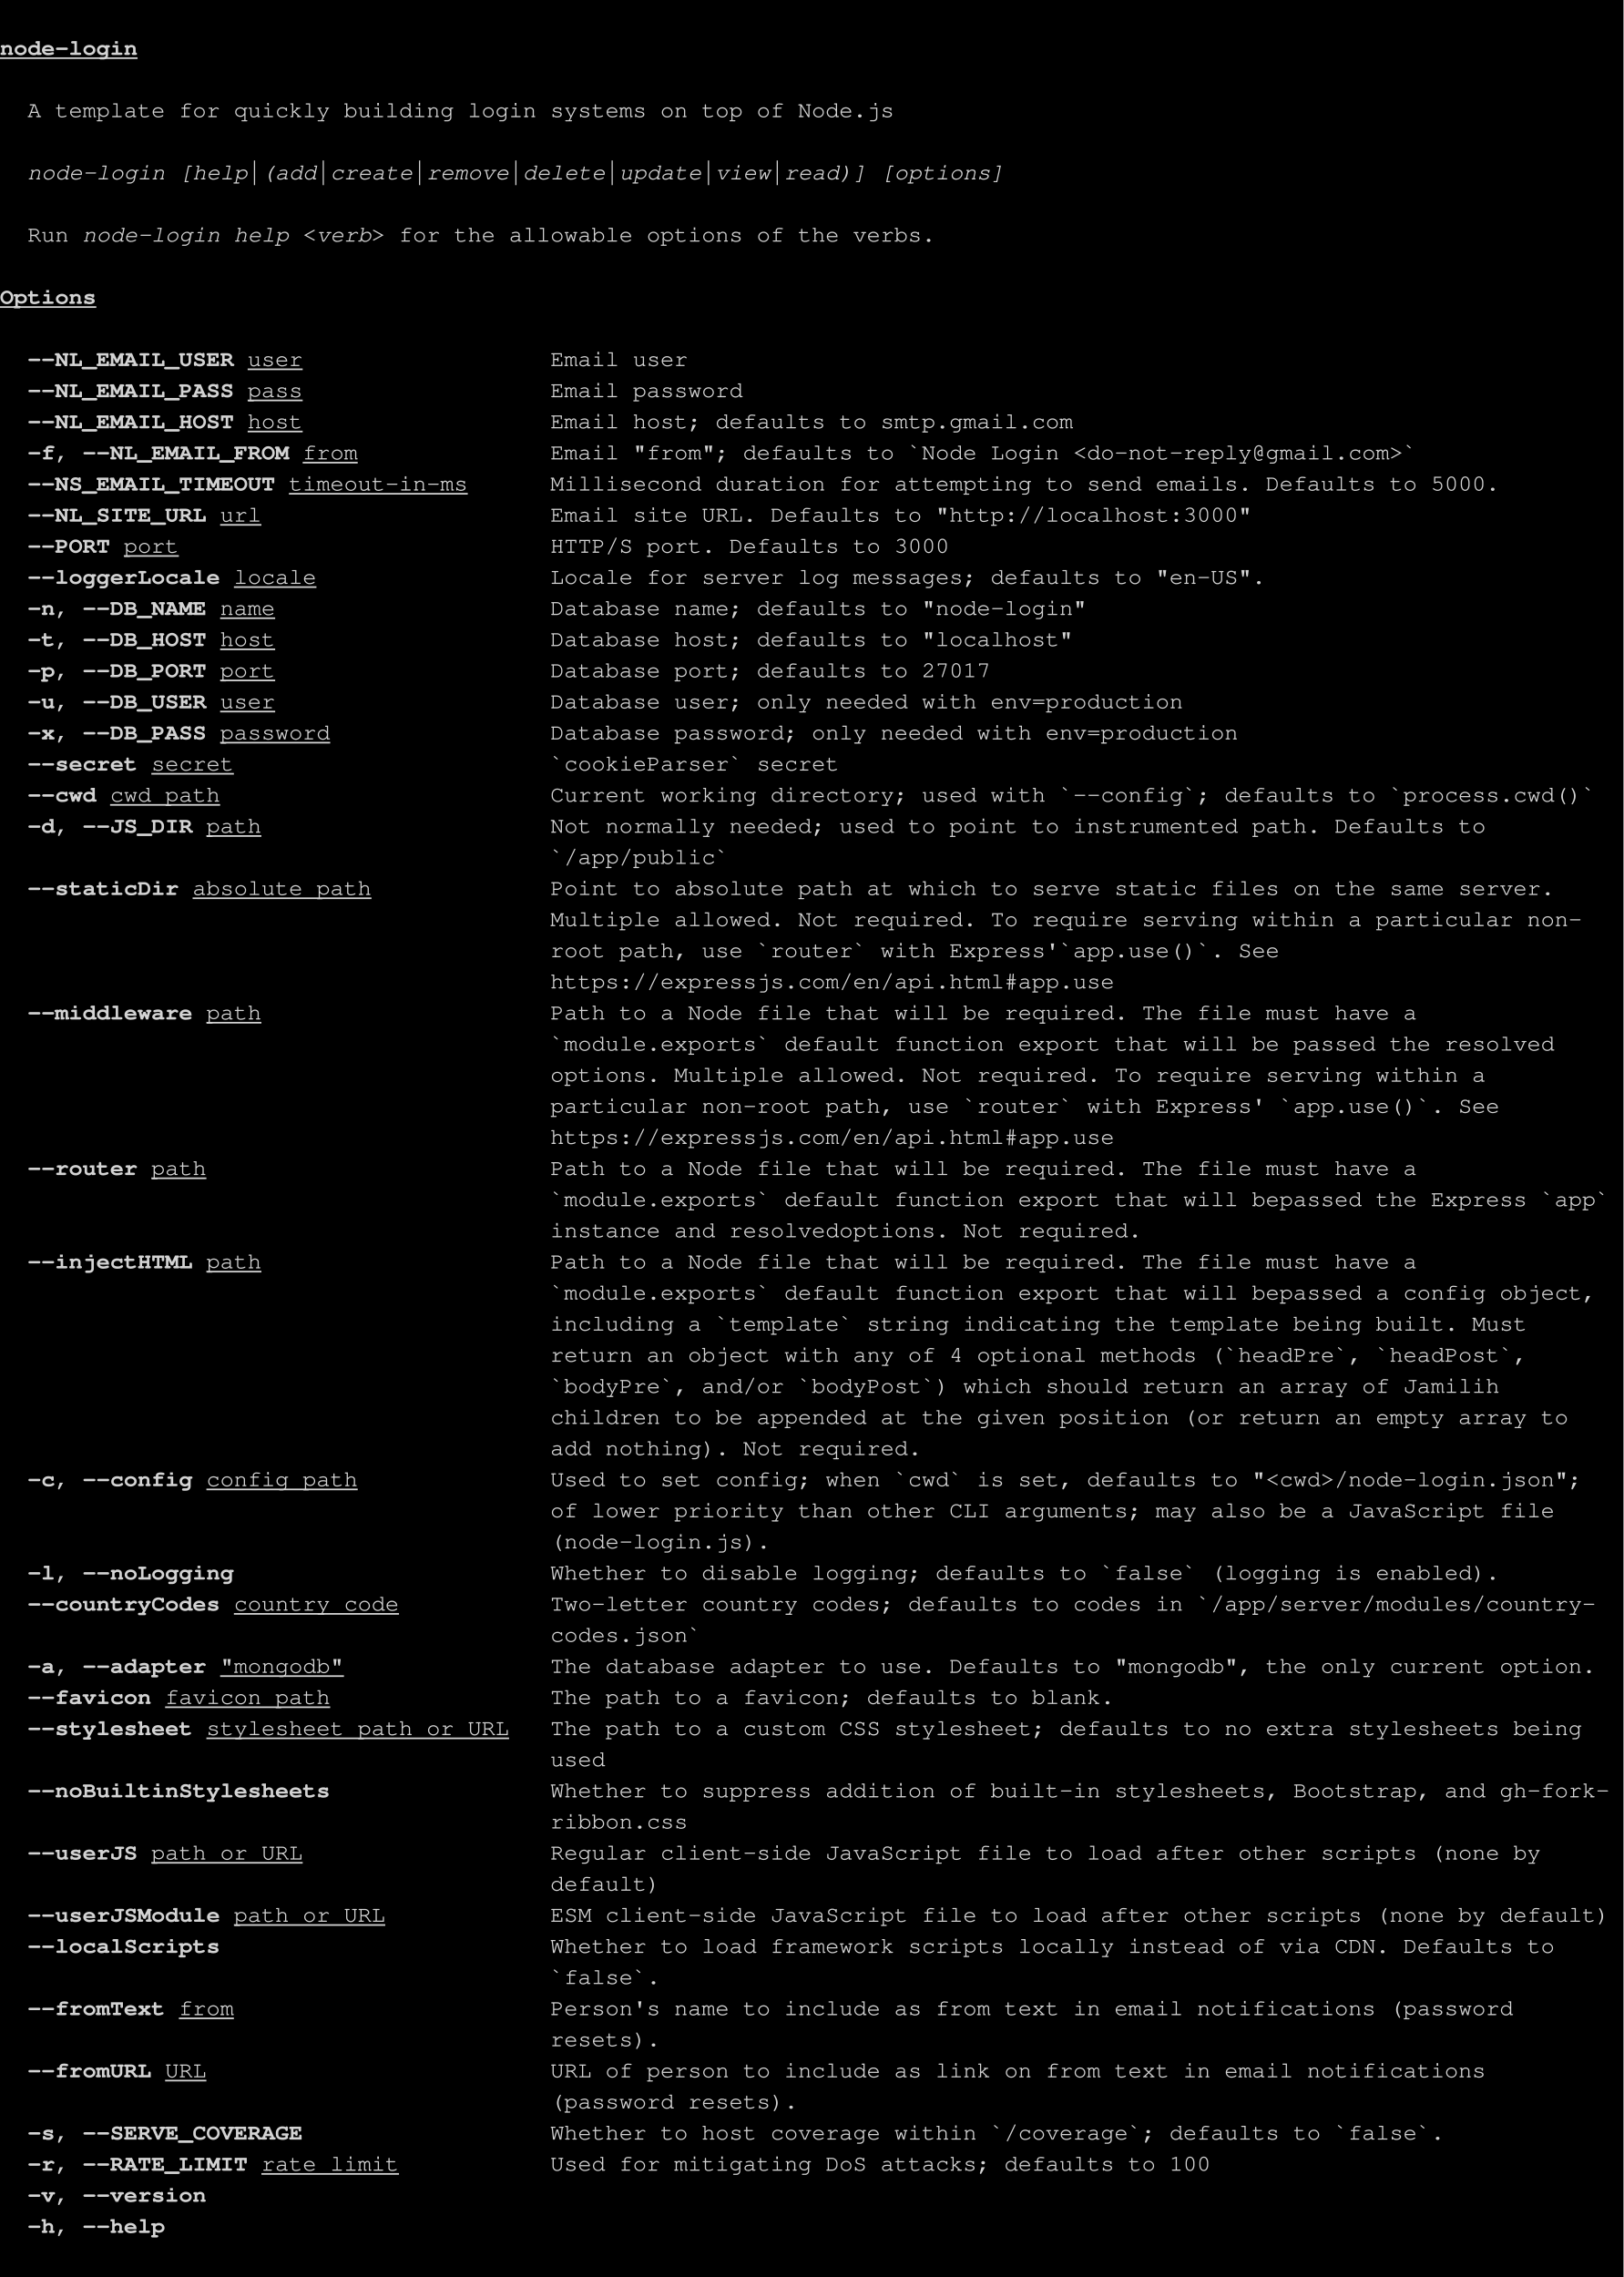
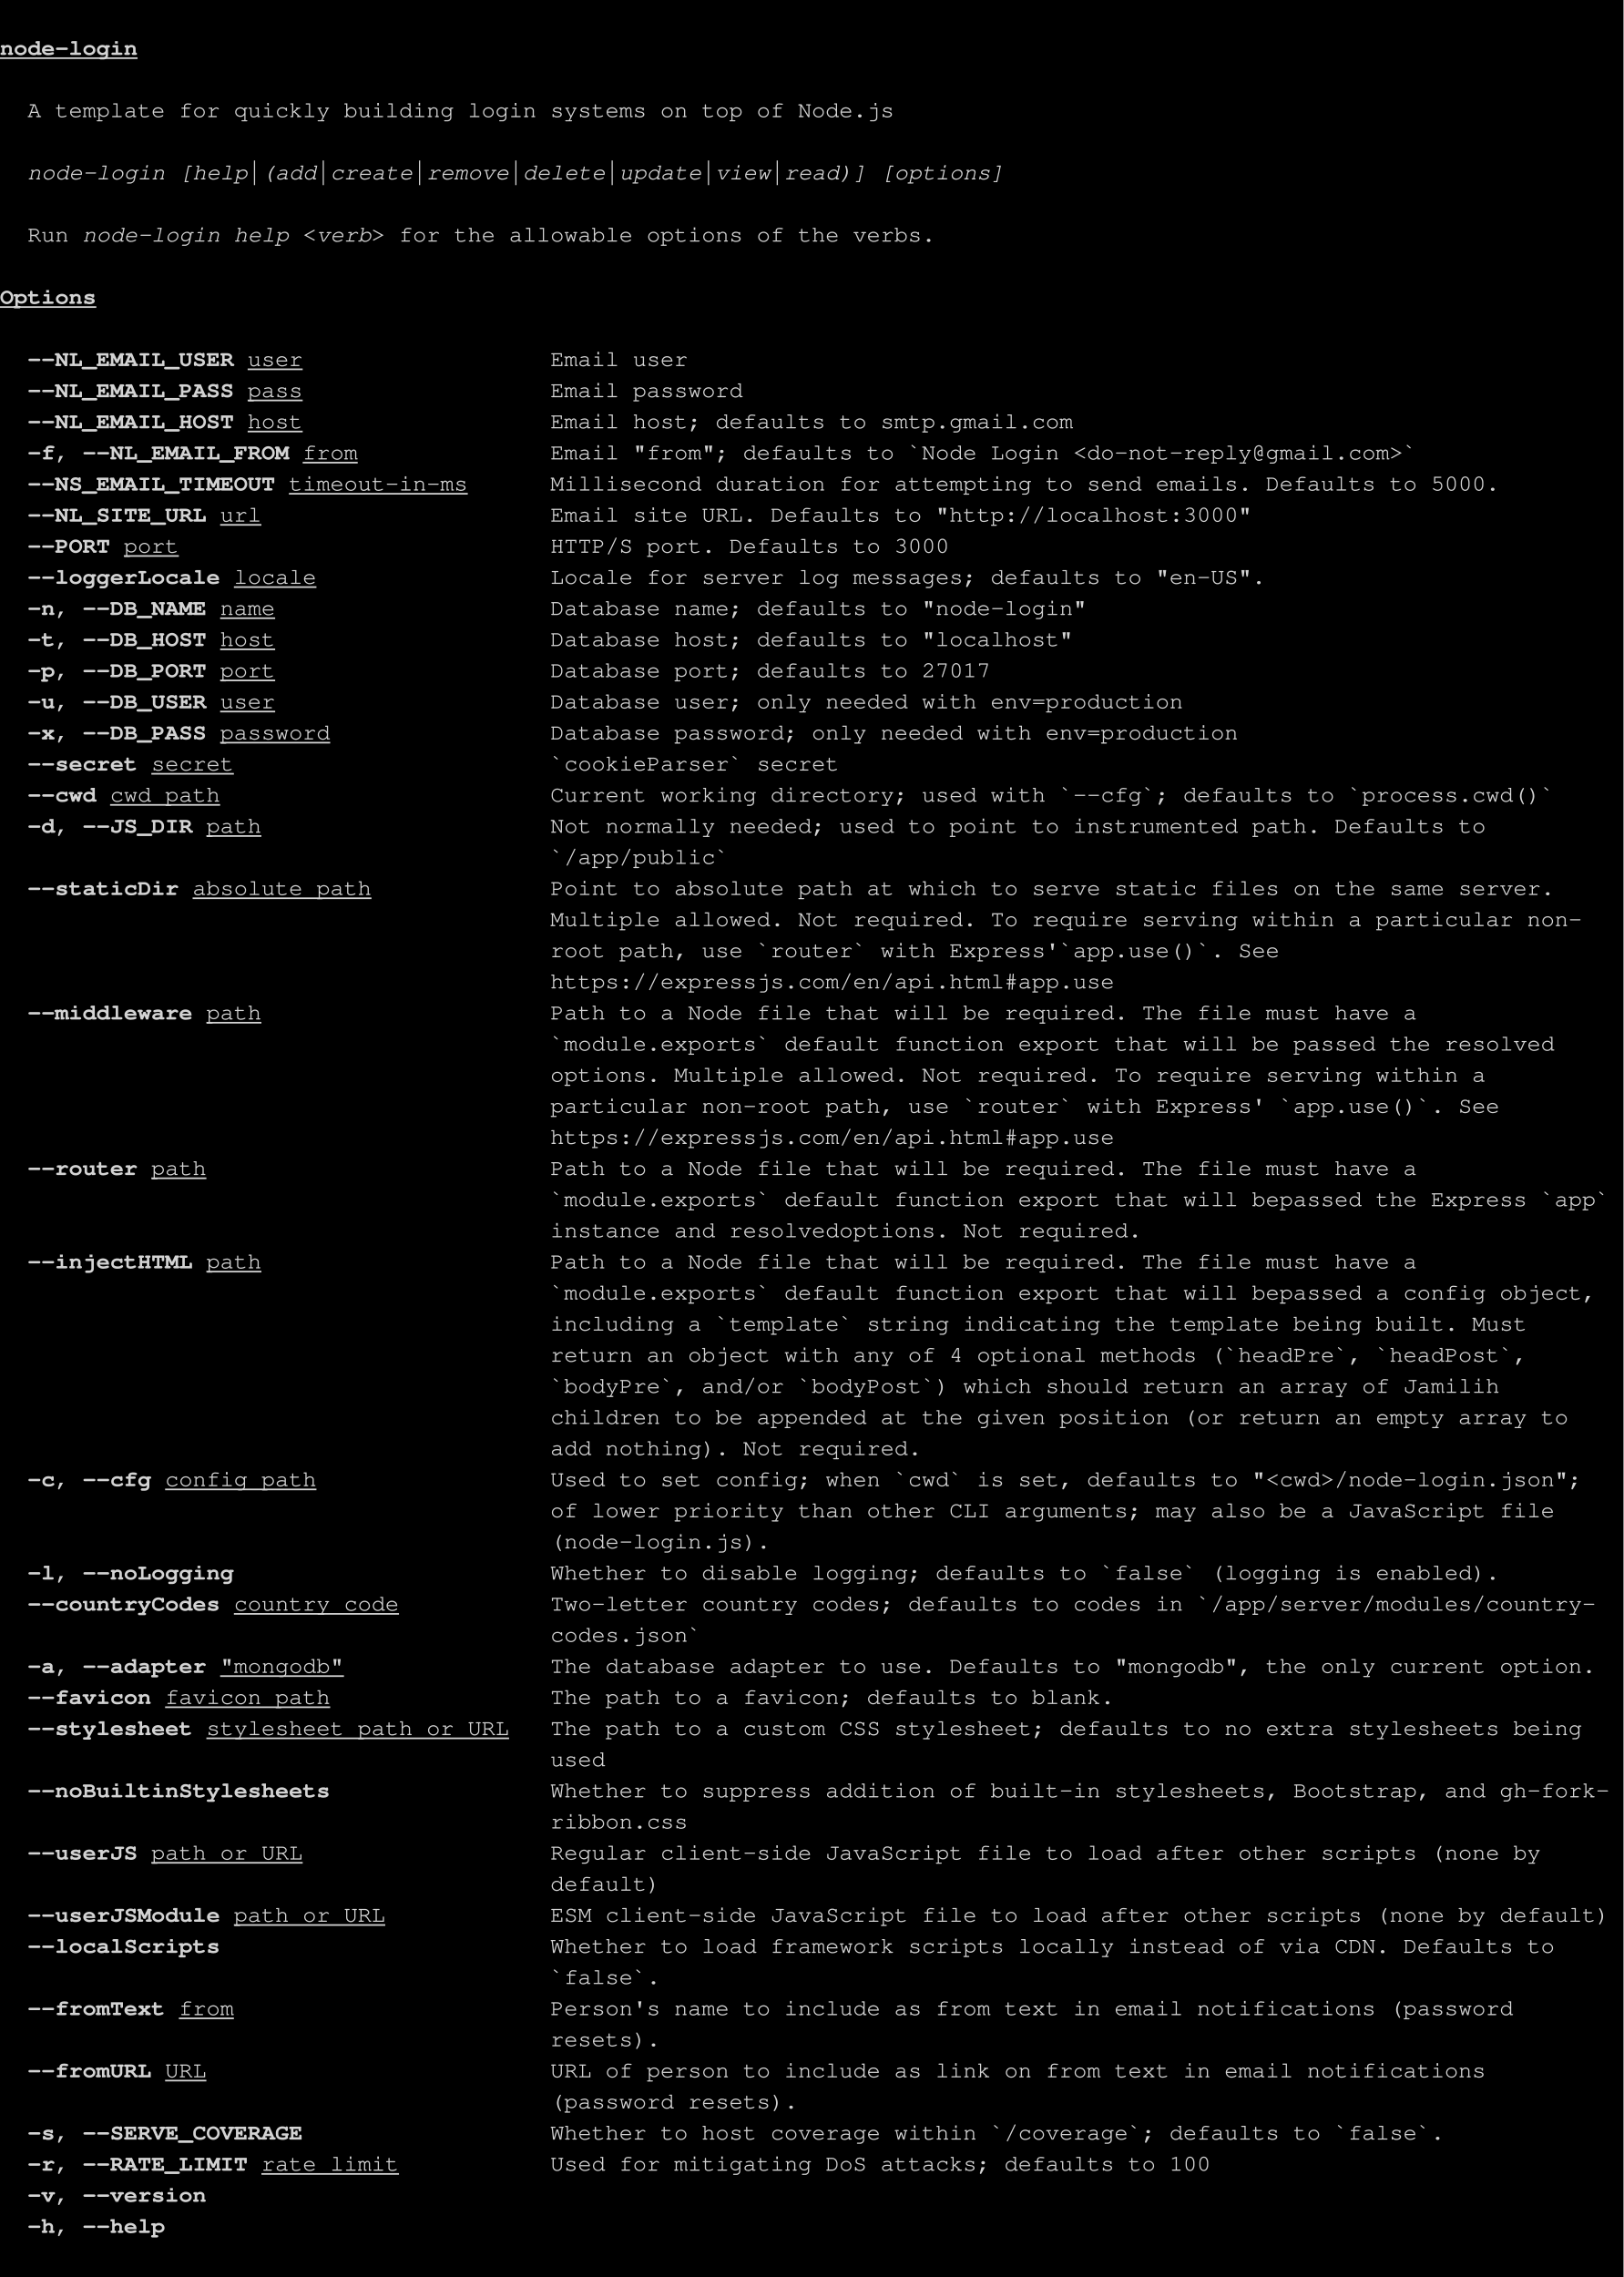
<svg xmlns="http://www.w3.org/2000/svg" viewBox="0, 0, 991.36, 1390.45" font-family="SauceCodePro Nerd Font, Source Code Pro, Courier" font-size="14">
  <g fill="#D3D3D3">
    <rect x="0" y="0" width="991.36" height="1390.45" fill="#000000" />
    <path d="M0,35.515 L84.014,35.515 Z" stroke="#D3D3D3" />
    <text x="0" y="33.55" font-weight="bold">node-login</text>
    <text x="16.8" y="71.55">  A template for quickly building login systems on top of Node.js               </text>
    <text x="16.8" y="109.55" font-style="italic">node-login [help|(add|create|remove|delete|update|view|read)] [options]</text>
    <text x="16.8" y="147.55">  Run </text>
    <text x="50.41" y="147.55" font-style="italic">node-login help &lt;verb&gt;</text>
    <text x="243.64" y="147.55"> for the allowable options of the verbs.            </text>
    <path d="M0,187.515 L58.81,187.515 Z" stroke="#D3D3D3" />
    <text x="0" y="185.55" font-weight="bold">Options</text>
    <text x="16.8" y="223.55" font-weight="bold">--NL_EMAIL_USER</text>
    <path d="M151.225,225.515 L184.83,225.515 Z" stroke="#D3D3D3" />
    <text x="151.22" y="223.55">user</text>
    <text x="336.05" y="223.55">                  Email user                                                                    </text>
    <text x="16.8" y="242.55" font-weight="bold">--NL_EMAIL_PASS</text>
    <path d="M151.225,244.515 L184.83,244.515 Z" stroke="#D3D3D3" />
    <text x="151.22" y="242.55">pass</text>
    <text x="336.05" y="242.55">                  Email password                                                                </text>
    <text x="16.8" y="261.55" font-weight="bold">--NL_EMAIL_HOST</text>
    <path d="M151.225,263.515 L184.83,263.515 Z" stroke="#D3D3D3" />
    <text x="151.22" y="261.55">host</text>
    <text x="336.05" y="261.55">                  Email host; defaults to smtp.gmail.com                                        </text>
    <text x="16.8" y="280.55" font-weight="bold">-f</text>
    <text x="33.61" y="280.55">, </text>
    <text x="50.41" y="280.55" font-weight="bold">--NL_EMAIL_FROM</text>
    <path d="M184.83,282.515 L218.436,282.515 Z" stroke="#D3D3D3" />
    <text x="184.83" y="280.55">from</text>
    <text x="336.05" y="280.55">              Email "from"; defaults to `Node Login &lt;do-not-reply@gmail.com&gt;`               </text>
    <text x="16.8" y="299.55" font-weight="bold">--NS_EMAIL_TIMEOUT</text>
    <path d="M176.429,301.515 L285.646,301.515 Z" stroke="#D3D3D3" />
    <text x="176.43" y="299.55">timeout-in-ms</text>
    <text x="336.05" y="299.55">      Millisecond duration for attempting to send emails. Defaults to 5000.         </text>
    <text x="16.8" y="318.55" font-weight="bold">--NL_SITE_URL</text>
    <path d="M134.422,320.515 L159.626,320.515 Z" stroke="#D3D3D3" />
    <text x="134.42" y="318.55">url</text>
    <text x="336.05" y="318.55">                     Email site URL. Defaults to "http://localhost:3000"                           </text>
    <text x="16.8" y="337.55" font-weight="bold">--PORT</text>
    <path d="M75.612,339.515 L109.218,339.515 Z" stroke="#D3D3D3" />
    <text x="75.61" y="337.55">port</text>
    <text x="336.05" y="337.55">                           HTTP/S port. Defaults to 3000                                                 </text>
    <text x="16.8" y="356.55" font-weight="bold">--loggerLocale</text>
    <path d="M142.823,358.515 L193.231,358.515 Z" stroke="#D3D3D3" />
    <text x="142.82" y="356.55">locale</text>
    <text x="336.05" y="356.55">                 Locale for server log messages; defaults to "en-US".                          </text>
    <text x="16.8" y="375.55" font-weight="bold">-n</text>
    <text x="33.61" y="375.55">, </text>
    <text x="50.41" y="375.55" font-weight="bold">--DB_NAME</text>
    <path d="M134.422,377.515 L168.027,377.515 Z" stroke="#D3D3D3" />
    <text x="134.42" y="375.55">name</text>
    <text x="336.05" y="375.55">                    Database name; defaults to "node-login"                                       </text>
    <text x="16.8" y="394.55" font-weight="bold">-t</text>
    <text x="33.61" y="394.55">, </text>
    <text x="50.41" y="394.55" font-weight="bold">--DB_HOST</text>
    <path d="M134.422,396.515 L168.027,396.515 Z" stroke="#D3D3D3" />
    <text x="134.42" y="394.55">host</text>
    <text x="336.05" y="394.55">                    Database host; defaults to "localhost"                                        </text>
    <text x="16.8" y="413.55" font-weight="bold">-p</text>
    <text x="33.61" y="413.55">, </text>
    <text x="50.41" y="413.55" font-weight="bold">--DB_PORT</text>
    <path d="M134.422,415.515 L168.027,415.515 Z" stroke="#D3D3D3" />
    <text x="134.42" y="413.55">port</text>
    <text x="336.05" y="413.55">                    Database port; defaults to 27017                                              </text>
    <text x="16.8" y="432.55" font-weight="bold">-u</text>
    <text x="33.61" y="432.55">, </text>
    <text x="50.41" y="432.55" font-weight="bold">--DB_USER</text>
    <path d="M134.422,434.515 L168.027,434.515 Z" stroke="#D3D3D3" />
    <text x="134.42" y="432.55">user</text>
    <text x="336.05" y="432.55">                    Database user; only needed with env=production                                </text>
    <text x="16.8" y="451.55" font-weight="bold">-x</text>
    <text x="33.61" y="451.55">, </text>
    <text x="50.41" y="451.55" font-weight="bold">--DB_PASS</text>
    <path d="M134.422,453.515 L201.633,453.515 Z" stroke="#D3D3D3" />
    <text x="134.42" y="451.55">password</text>
    <text x="336.05" y="451.55">                Database password; only needed with env=production                            </text>
    <text x="16.8" y="470.55" font-weight="bold">--secret</text>
    <path d="M92.415,472.515 L142.823,472.515 Z" stroke="#D3D3D3" />
    <text x="92.42" y="470.55">secret</text>
    <text x="336.05" y="470.55">                       `cookieParser` secret                                                         </text>
    <text x="16.8" y="489.55" font-weight="bold">--cwd</text>
    <path d="M67.211,491.515 L134.422,491.515 Z" stroke="#D3D3D3" />
    <text x="67.21" y="489.55">cwd path</text>
-     <text x="336.05" y="489.55">                        Current working directory; used with `--config`; defaults to `process.cwd()`  </text>
+     <text x="336.05" y="489.55">                        Current working directory; used with `--cfg`; defaults to `process.cwd()`     </text>
    <text x="16.8" y="508.55" font-weight="bold">-d</text>
    <text x="33.61" y="508.55">, </text>
    <text x="50.41" y="508.55" font-weight="bold">--JS_DIR</text>
    <path d="M126.021,510.515 L159.626,510.515 Z" stroke="#D3D3D3" />
    <text x="126.02" y="508.55">path</text>
    <text x="336.05" y="508.55">                     Not normally needed; used to point to instrumented path. Defaults to          </text>
    <text x="336.05" y="527.55">                                        `/app/public`                                                                 </text>
    <text x="16.8" y="546.55" font-weight="bold">--staticDir</text>
    <path d="M117.619,548.515 L226.837,548.515 Z" stroke="#D3D3D3" />
    <text x="117.62" y="546.55">absolute path</text>
    <text x="336.05" y="546.55">             Point to absolute path at which to serve static files on the same server.     </text>
    <text x="336.05" y="565.55">                                        Multiple allowed. Not required. To require serving within a particular non-   </text>
    <text x="336.05" y="584.55">                                        root path, use `router` with Express'`app.use()`. See                         </text>
    <text x="336.05" y="603.55">                                        https://expressjs.com/en/api.html#app.use                                     </text>
    <text x="16.8" y="622.55" font-weight="bold">--middleware</text>
    <path d="M126.021,624.515 L159.626,624.515 Z" stroke="#D3D3D3" />
    <text x="126.02" y="622.55">path</text>
    <text x="336.05" y="622.55">                     Path to a Node file that will be required. The file must have a               </text>
    <text x="336.05" y="641.55">                                        `module.exports` default function export that will be passed the resolved     </text>
    <text x="336.05" y="660.55">                                        options. Multiple allowed. Not required. To require serving within a          </text>
    <text x="336.05" y="679.55">                                        particular non-root path, use `router` with Express' `app.use()`. See         </text>
    <text x="336.05" y="698.55">                                        https://expressjs.com/en/api.html#app.use                                     </text>
    <text x="16.8" y="717.55" font-weight="bold">--router</text>
    <path d="M92.415,719.515 L126.021,719.515 Z" stroke="#D3D3D3" />
    <text x="92.42" y="717.55">path</text>
    <text x="336.05" y="717.55">                         Path to a Node file that will be required. The file must have a               </text>
    <text x="336.05" y="736.55">                                        `module.exports` default function export that will bepassed the Express `app` </text>
    <text x="336.05" y="755.55">                                        instance and resolvedoptions. Not required.                                   </text>
    <text x="16.8" y="774.55" font-weight="bold">--injectHTML</text>
    <path d="M126.021,776.515 L159.626,776.515 Z" stroke="#D3D3D3" />
    <text x="126.02" y="774.55">path</text>
    <text x="336.05" y="774.55">                     Path to a Node file that will be required. The file must have a               </text>
    <text x="336.05" y="793.55">                                        `module.exports` default function export that will bepassed a config object,  </text>
    <text x="336.05" y="812.55">                                        including a `template` string indicating the template being built. Must       </text>
    <text x="336.05" y="831.55">                                        return an object with any of 4 optional methods (`headPre`, `headPost`,       </text>
    <text x="336.05" y="850.55">                                        `bodyPre`, and/or `bodyPost`) which should return an array of Jamilih         </text>
    <text x="336.05" y="869.55">                                        children to be appended at the given position (or return an empty array to    </text>
    <text x="336.05" y="888.55">                                        add nothing). Not required.                                                   </text>
    <text x="16.8" y="907.55" font-weight="bold">-c</text>
    <text x="33.61" y="907.55">, </text>
-     <text x="50.41" y="907.55" font-weight="bold">--config</text>
-     <path d="M126.021,909.515 L218.436,909.515 Z" stroke="#D3D3D3" />
-     <text x="126.02" y="907.55">config path</text>
-     <text x="336.05" y="907.55">              Used to set config; when `cwd` is set, defaults to "&lt;cwd&gt;/node-login.json";   </text>
+     <text x="50.41" y="907.55" font-weight="bold">--cfg</text>
+     <path d="M100.816,909.515 L193.231,909.515 Z" stroke="#D3D3D3" />
+     <text x="100.82" y="907.55">config path</text>
+     <text x="336.05" y="907.55">                 Used to set config; when `cwd` is set, defaults to "&lt;cwd&gt;/node-login.json";   </text>
    <text x="336.05" y="926.55">                                        of lower priority than other CLI arguments; may also be a JavaScript file     </text>
    <text x="336.05" y="945.55">                                        (node-login.js).                                                              </text>
    <text x="16.8" y="964.55" font-weight="bold">-l</text>
    <text x="33.61" y="964.55">, </text>
    <text x="50.41" y="964.55" font-weight="bold">--noLogging</text>
    <text x="336.05" y="964.55">                       Whether to disable logging; defaults to `false` (logging is enabled).         </text>
    <text x="16.8" y="983.55" font-weight="bold">--countryCodes</text>
    <path d="M142.823,985.515 L243.64,985.515 Z" stroke="#D3D3D3" />
    <text x="142.82" y="983.55">country code</text>
    <text x="336.05" y="983.55">           Two-letter country codes; defaults to codes in `/app/server/modules/country-  </text>
    <text x="336.05" y="1002.55">                                        codes.json`                                                                   </text>
    <text x="16.8" y="1021.55" font-weight="bold">-a</text>
    <text x="33.61" y="1021.55">, </text>
    <text x="50.41" y="1021.55" font-weight="bold">--adapter</text>
    <path d="M134.422,1023.515 L210.034,1023.515 Z" stroke="#D3D3D3" />
    <text x="134.42" y="1021.55">"mongodb"</text>
    <text x="336.05" y="1021.55">               The database adapter to use. Defaults to "mongodb", the only current option.  </text>
    <text x="16.8" y="1040.55" font-weight="bold">--favicon</text>
    <path d="M100.816,1042.515 L201.633,1042.515 Z" stroke="#D3D3D3" />
    <text x="100.82" y="1040.55">favicon path</text>
    <text x="336.05" y="1040.55">                The path to a favicon; defaults to blank.                                     </text>
    <text x="16.8" y="1059.55" font-weight="bold">--stylesheet</text>
    <path d="M126.021,1061.515 L310.851,1061.515 Z" stroke="#D3D3D3" />
    <text x="126.02" y="1059.55">stylesheet path or URL</text>
    <text x="336.05" y="1059.55">   The path to a custom CSS stylesheet; defaults to no extra stylesheets being   </text>
    <text x="336.05" y="1078.55">                                        used                                                                          </text>
    <text x="16.8" y="1097.55" font-weight="bold">--noBuiltinStylesheets</text>
    <text x="336.05" y="1097.55">                Whether to suppress addition of built-in stylesheets, Bootstrap, and gh-fork- </text>
    <text x="336.05" y="1116.55">                                        ribbon.css                                                                    </text>
    <text x="16.8" y="1135.55" font-weight="bold">--userJS</text>
    <path d="M92.415,1137.515 L184.83,1137.515 Z" stroke="#D3D3D3" />
    <text x="92.42" y="1135.55">path or URL</text>
    <text x="336.05" y="1135.55">                  Regular client-side JavaScript file to load after other scripts (none by      </text>
    <text x="336.05" y="1154.55">                                        default)                                                                      </text>
    <text x="16.8" y="1173.55" font-weight="bold">--userJSModule</text>
    <path d="M142.823,1175.515 L235.238,1175.515 Z" stroke="#D3D3D3" />
    <text x="142.82" y="1173.55">path or URL</text>
    <text x="336.05" y="1173.55">            ESM client-side JavaScript file to load after other scripts (none by default) </text>
    <text x="16.8" y="1192.55" font-weight="bold">--localScripts</text>
    <text x="336.05" y="1192.55">                        Whether to load framework scripts locally instead of via CDN. Defaults to     </text>
    <text x="336.05" y="1211.55">                                        `false`.                                                                      </text>
    <text x="16.8" y="1230.55" font-weight="bold">--fromText</text>
    <path d="M109.218,1232.515 L142.823,1232.515 Z" stroke="#D3D3D3" />
    <text x="109.22" y="1230.55">from</text>
    <text x="336.05" y="1230.55">                       Person's name to include as from text in email notifications (password        </text>
    <text x="336.05" y="1249.55">                                        resets).                                                                      </text>
    <text x="16.8" y="1268.55" font-weight="bold">--fromURL</text>
    <path d="M100.816,1270.515 L126.021,1270.515 Z" stroke="#D3D3D3" />
    <text x="100.82" y="1268.55">URL</text>
    <text x="336.05" y="1268.55">                         URL of person to include as link on from text in email notifications          </text>
    <text x="336.05" y="1287.55">                                        (password resets).                                                            </text>
    <text x="16.8" y="1306.55" font-weight="bold">-s</text>
    <text x="33.61" y="1306.55">, </text>
    <text x="50.41" y="1306.55" font-weight="bold">--SERVE_COVERAGE</text>
    <text x="336.05" y="1306.55">                  Whether to host coverage within `/coverage`; defaults to `false`.             </text>
    <text x="16.8" y="1325.55" font-weight="bold">-r</text>
    <text x="33.61" y="1325.55">, </text>
    <text x="50.41" y="1325.55" font-weight="bold">--RATE_LIMIT</text>
    <path d="M159.626,1327.515 L243.64,1327.515 Z" stroke="#D3D3D3" />
    <text x="159.63" y="1325.55">rate limit</text>
    <text x="336.05" y="1325.55">           Used for mitigating DoS attacks; defaults to 100                              </text>
    <text x="16.8" y="1344.55" font-weight="bold">-v</text>
    <text x="33.61" y="1344.55">, </text>
    <text x="50.41" y="1344.55" font-weight="bold">--version</text>
    <text x="16.8" y="1363.55" font-weight="bold">-h</text>
    <text x="33.61" y="1363.55">, </text>
    <text x="50.41" y="1363.55" font-weight="bold">--help</text>
  </g>
</svg>
